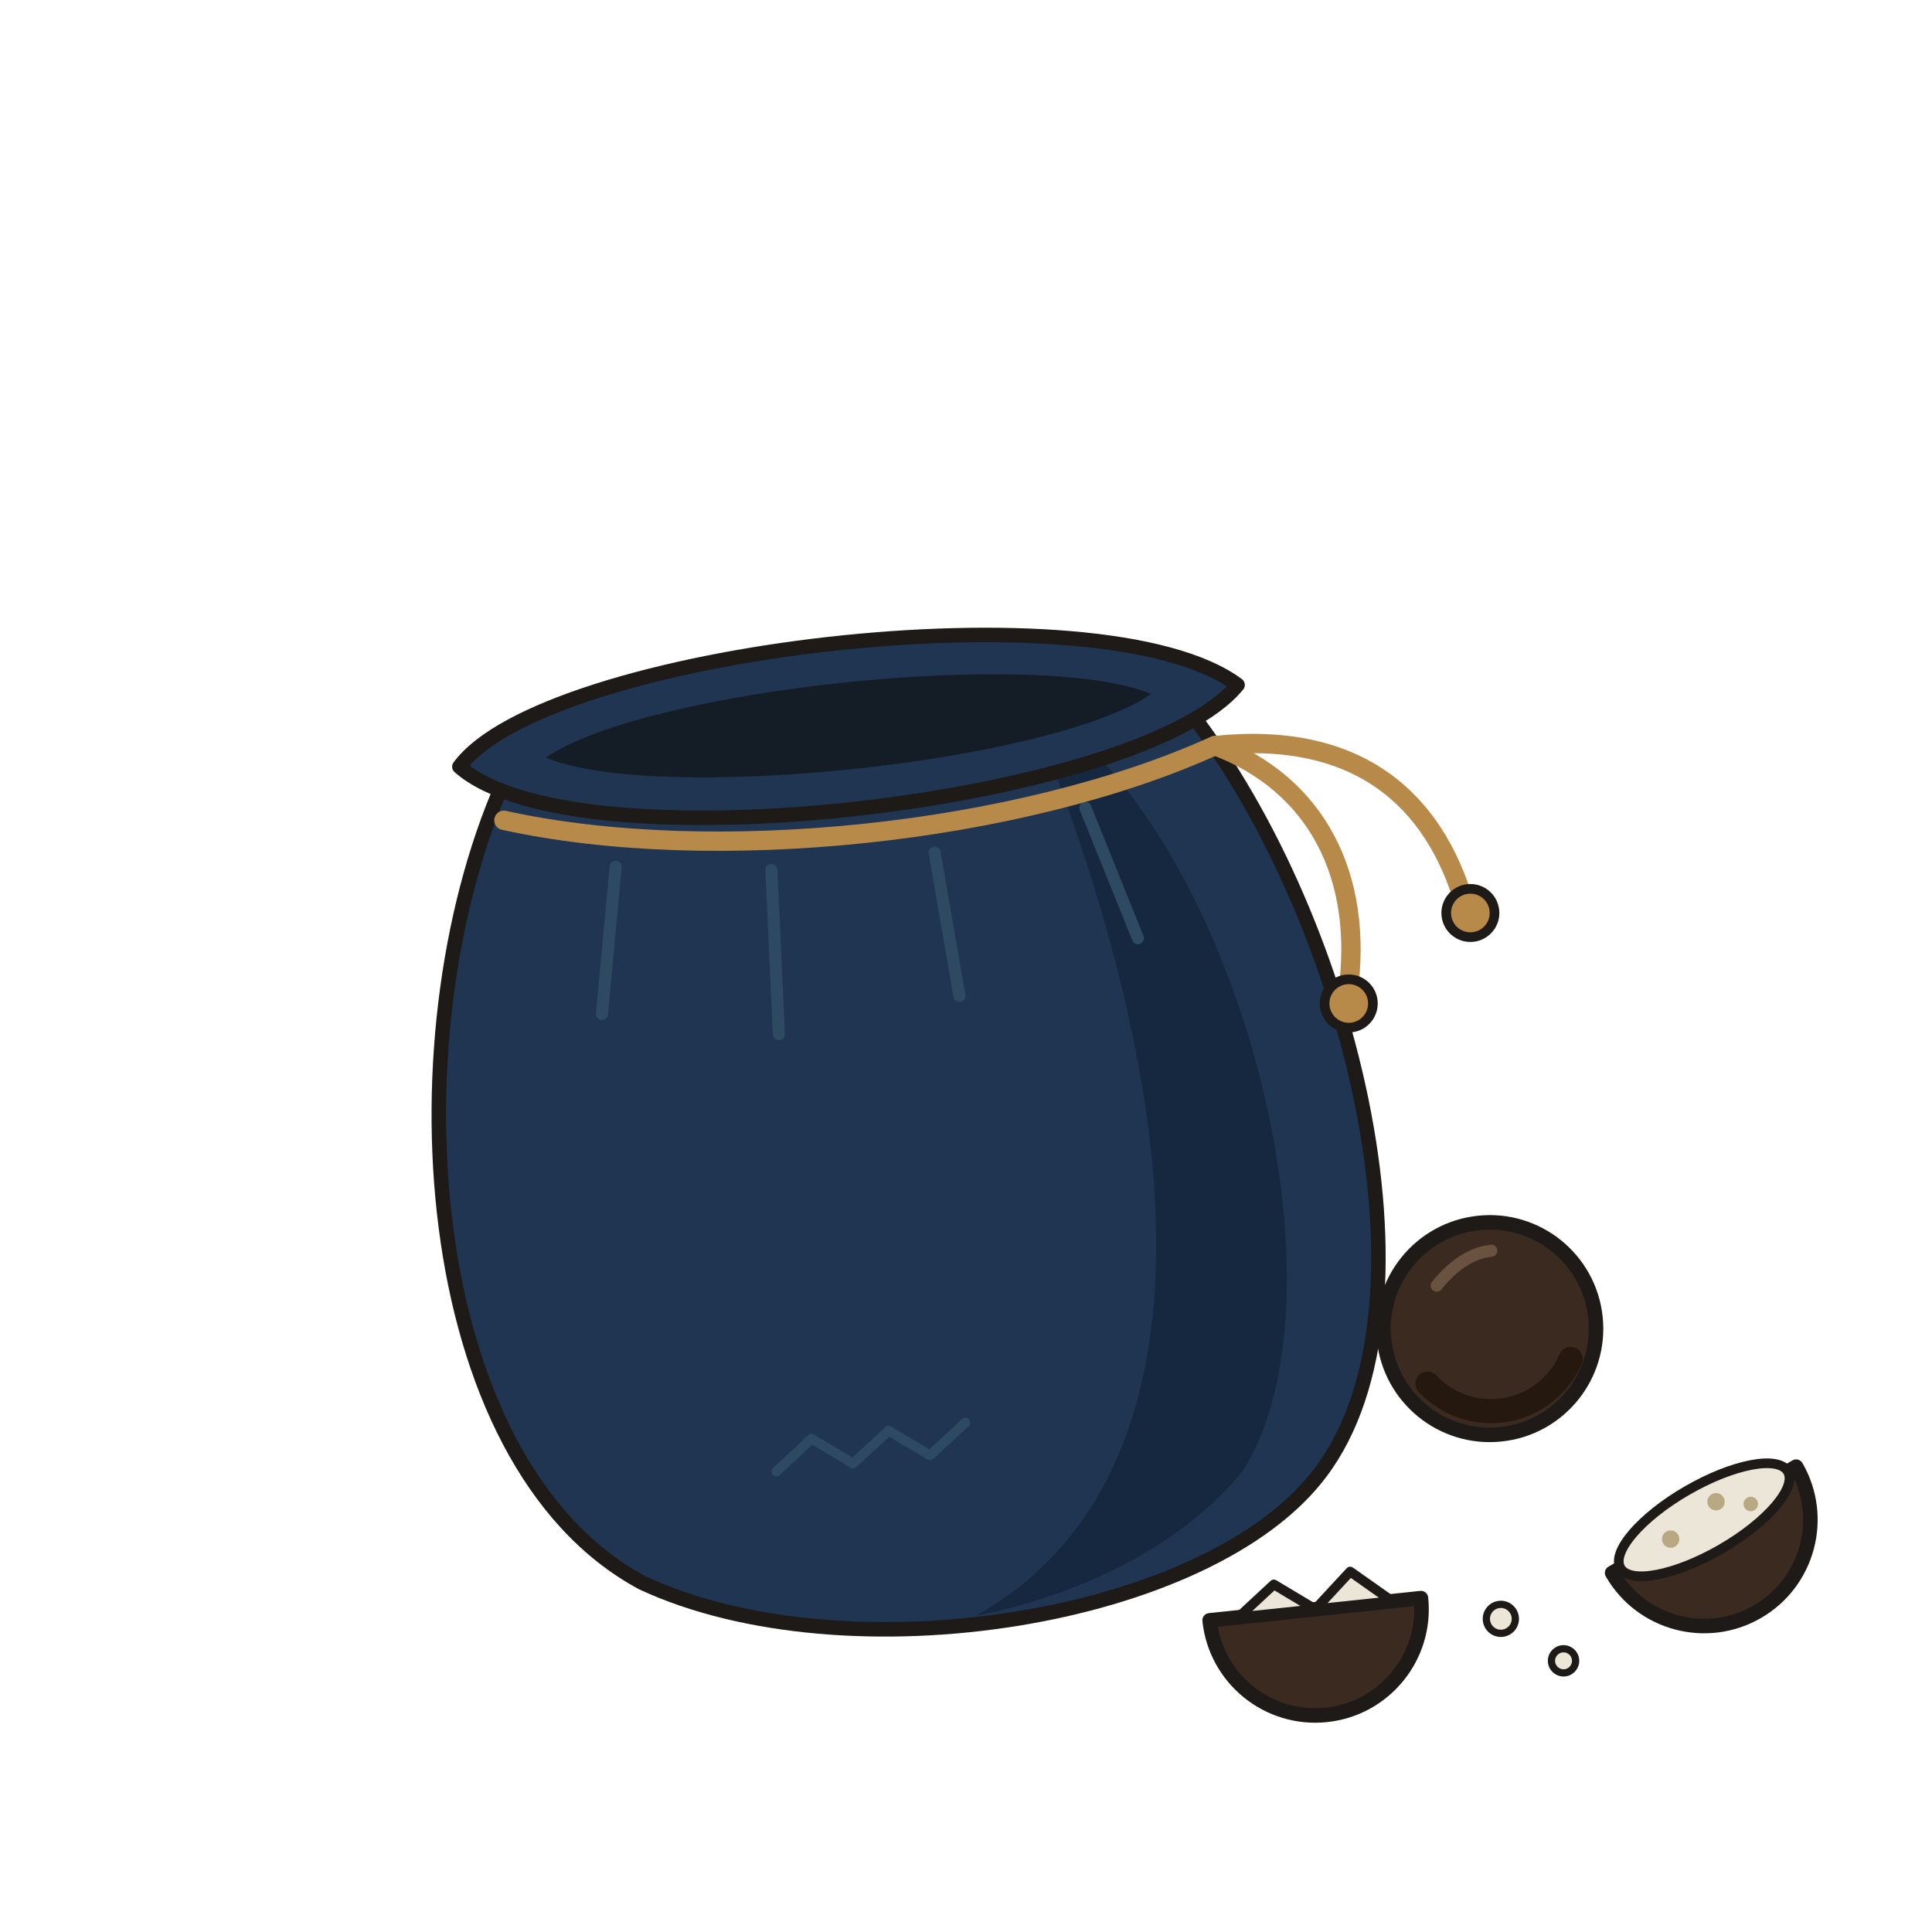
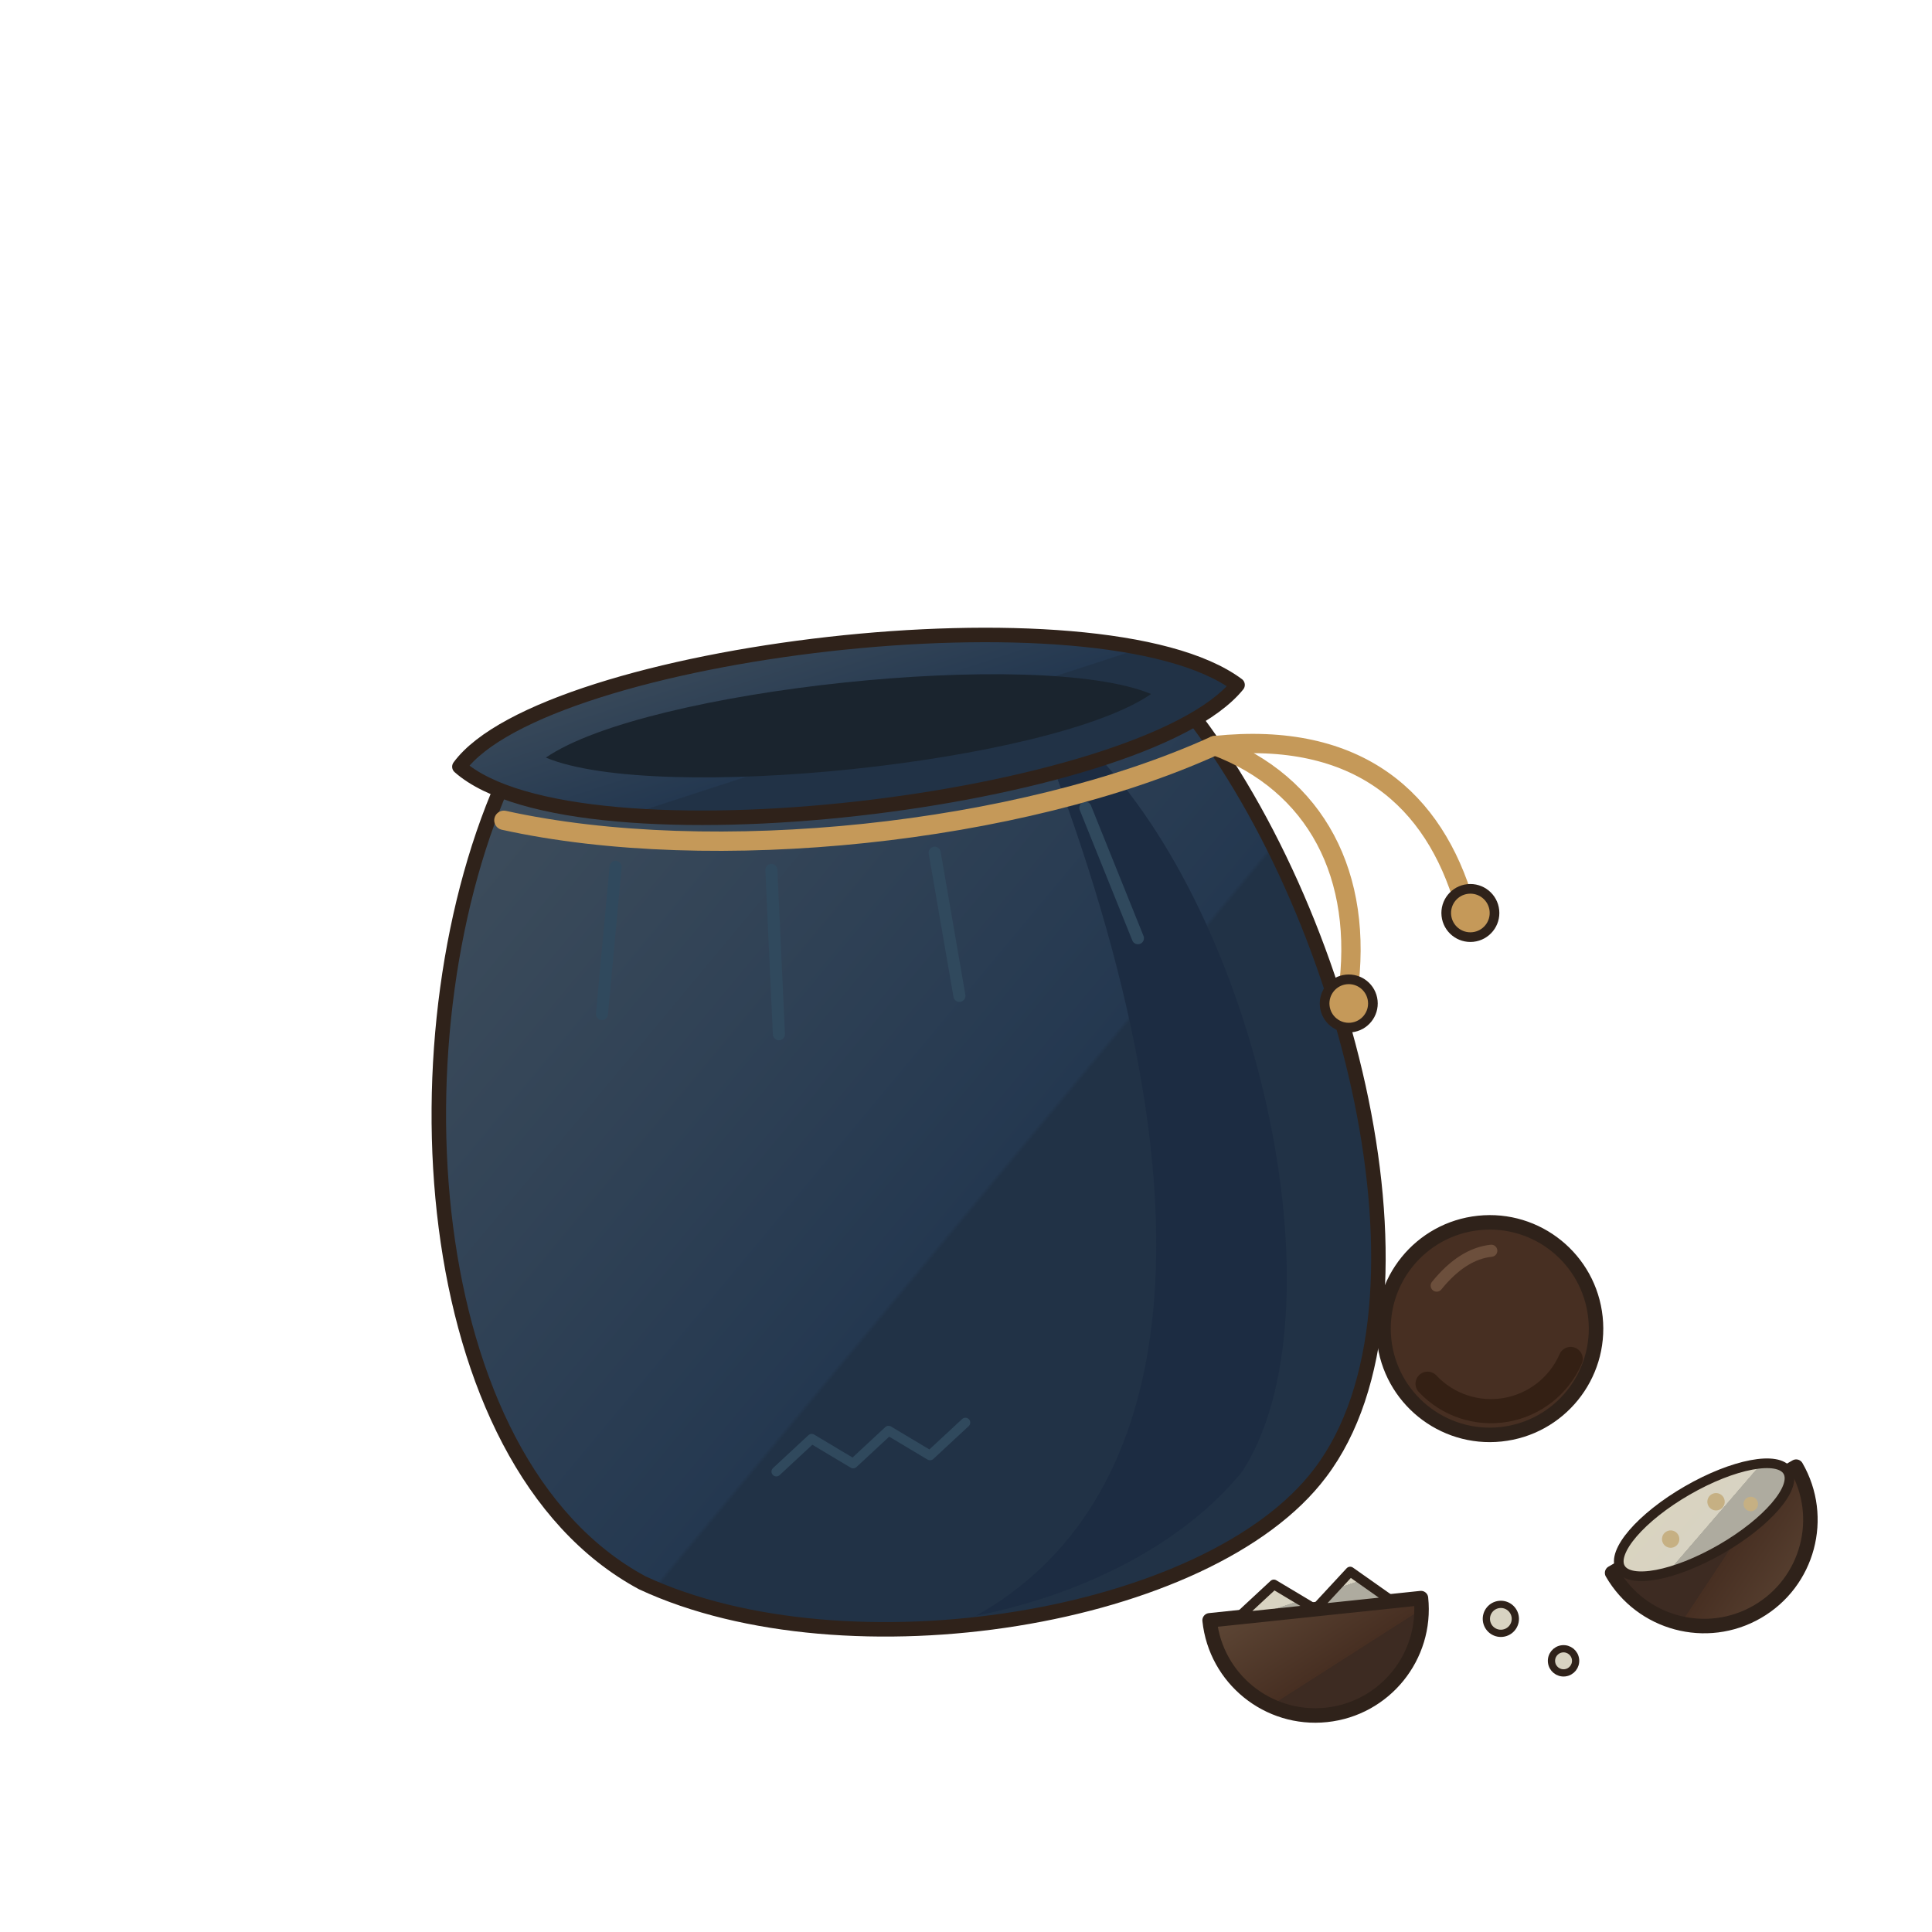
<svg xmlns="http://www.w3.org/2000/svg" viewBox="0 0 400 400">
+   <defs>
+     <linearGradient id="art-ink-0" x1="0" y1="0" x2="1" y2="1">
+       <stop offset="0" stop-color="#404f5d" />
+       <stop offset="0.55" stop-color="#243850" />
+       <stop offset="0.553" stop-color="#213246" />
+       <stop offset="1" stop-color="#213246" />
+     </linearGradient>
+     <linearGradient id="art-ink-1" x1="0" y1="0" x2="1" y2="1">
+       <stop offset="0" stop-color="#5e4736" />
+       <stop offset="0.55" stop-color="#472f22" />
+       <stop offset="0.553" stop-color="#3d2b22" />
+       <stop offset="1" stop-color="#3d2b22" />
+     </linearGradient>
+     <linearGradient id="art-ink-2" x1="0" y1="0" x2="1" y2="1">
+       <stop offset="0" stop-color="#dad4bf" />
+       <stop offset="0.55" stop-color="#d8d3c2" />
+       <stop offset="0.553" stop-color="#aeab9f" />
+       <stop offset="1" stop-color="#aeab9f" />
+     </linearGradient>
+   </defs>
  <g transform="rotate(-6 200 200)" stroke-linecap="round" stroke-linejoin="round">
-     <path d="M110 150 C80 200 76 290 120 320 C160 344 236 340 262 312 C292 280 280 196 250 150 Z" fill="#1f3552" stroke="#1d1a17" stroke-width="3" />
-     <path d="M232 160 C262 200 270 280 246 310 C232 324 210 332 188 334 C230 316 248 260 222 160 Z" fill="#162740" />
-     <path d="M100 148 C120 126 236 124 262 148 C240 170 122 172 100 148 Z" fill="#1f3552" stroke="#1d1a17" stroke-width="3" />
-     <path d="M118 148 C140 136 222 136 244 148 C222 160 140 160 118 148 Z" fill="#141c26" />
-     <g stroke="#2e4a62" stroke-width="2.5">
+     <path d="M110 150 C80 200 76 290 120 320 C160 344 236 340 262 312 C292 280 280 196 250 150 Z" fill="url(#art-ink-0)" stroke="#2f221a" stroke-width="3" />
+     <path d="M232 160 C262 200 270 280 246 310 C232 324 210 332 188 334 C230 316 248 260 222 160 Z" fill="#1c2c42" />
+     <path d="M100 148 C120 126 236 124 262 148 C240 170 122 172 100 148 Z" fill="url(#art-ink-0)" stroke="#2f221a" stroke-width="3" />
+     <path d="M118 148 C140 136 222 136 244 148 C222 160 140 160 118 148 Z" fill="#1a242e" />
+     <g stroke="#30495d" stroke-width="2.5">
      <path d="M130 172 l-6 30 M162 176 l-2 34 M196 176 l2 30 M228 170 l8 28" />
    </g>
-     <path d="M108 160 C150 174 214 174 256 160" fill="none" stroke="#b88a4a" stroke-width="4" />
-     <path d="M256 160 C276 170 284 190 278 214 M256 160 C286 160 300 176 304 198" fill="none" stroke="#b88a4a" stroke-width="4" />
-     <circle cx="278" cy="216" r="5" fill="#b88a4a" stroke="#1d1a17" stroke-width="2" />
-     <circle cx="305" cy="200" r="5" fill="#b88a4a" stroke="#1d1a17" stroke-width="2" />
-     <path d="M150 300 l8 -6 l8 6 l8 -6 l8 6 l8 -6" fill="none" stroke="#2e4a62" stroke-width="2" />
-     <circle cx="300" cy="286" r="22" fill="#3b2a20" stroke="#1d1a17" stroke-width="3" />
-     <path d="M286 296 a18 18 0 0 0 30 -2" fill="none" stroke="#24180f" stroke-width="5" />
-     <path d="M290 276 q6 -6 12 -6" fill="none" stroke="#6a5240" stroke-width="2.5" />
+     <path d="M108 160 C150 174 214 174 256 160" fill="none" stroke="#c59959" stroke-width="4" />
+     <path d="M256 160 C276 170 284 190 278 214 M256 160 C286 160 300 176 304 198" fill="none" stroke="#c59959" stroke-width="4" />
+     <circle cx="278" cy="216" r="5" fill="#c59959" stroke="#2f221a" stroke-width="2" />
+     <circle cx="305" cy="200" r="5" fill="#c59959" stroke="#2f221a" stroke-width="2" />
+     <path d="M150 300 l8 -6 l8 6 l8 -6 l8 6 l8 -6" fill="none" stroke="#30495d" stroke-width="2" />
+     <circle cx="300" cy="286" r="22" fill="#472f22" stroke="#2f221a" stroke-width="3" />
+     <path d="M286 296 a18 18 0 0 0 30 -2" fill="none" stroke="#342014" stroke-width="5" />
+     <path d="M290 276 q6 -6 12 -6" fill="none" stroke="#6c4f3c" stroke-width="2.5" />
    <g>
-       <path d="M236 340 A22 22 0 0 0 280 340 Z" fill="#3b2a20" stroke="#1d1a17" stroke-width="3" />
-       <path d="M242 340 L250 334 L258 340 L266 333 L274 340 Z" fill="#ece6d8" stroke="#1d1a17" stroke-width="2" />
+       <path d="M236 340 A22 22 0 0 0 280 340 Z" fill="url(#art-ink-1)" stroke="#2f221a" stroke-width="3" />
+       <path d="M242 340 L250 334 L258 340 L266 333 L274 340 Z" fill="url(#art-ink-2)" stroke="#2f221a" stroke-width="2" />
    </g>
    <g transform="rotate(-24 340 330)">
-       <path d="M318 330 A22 22 0 0 1 362 330 Z" fill="#3b2a20" stroke="#1d1a17" stroke-width="3" transform="rotate(180 340 330)" />
-       <ellipse cx="340" cy="330" rx="20" ry="7" fill="#ece6d8" stroke="#1d1a17" stroke-width="2" />
-       <g fill="#b9a983">
+       <path d="M318 330 A22 22 0 0 1 362 330 Z" fill="url(#art-ink-1)" stroke="#2f221a" stroke-width="3" transform="rotate(180 340 330)" />
+       <ellipse cx="340" cy="330" rx="20" ry="7" fill="url(#art-ink-2)" stroke="#2f221a" stroke-width="2" />
+       <g fill="#c6b083">
        <circle cx="332" cy="330" r="1.8" />
        <circle cx="344" cy="328" r="1.8" />
        <circle cx="350" cy="332" r="1.5" />
      </g>
    </g>
-     <g fill="#ece6d8" stroke="#1d1a17" stroke-width="1.5">
+     <g fill="#d8d3c2" stroke="#2f221a" stroke-width="1.5">
      <circle cx="296" cy="346" r="3" />
      <circle cx="308" cy="356" r="2.5" />
    </g>
  </g>
</svg>
